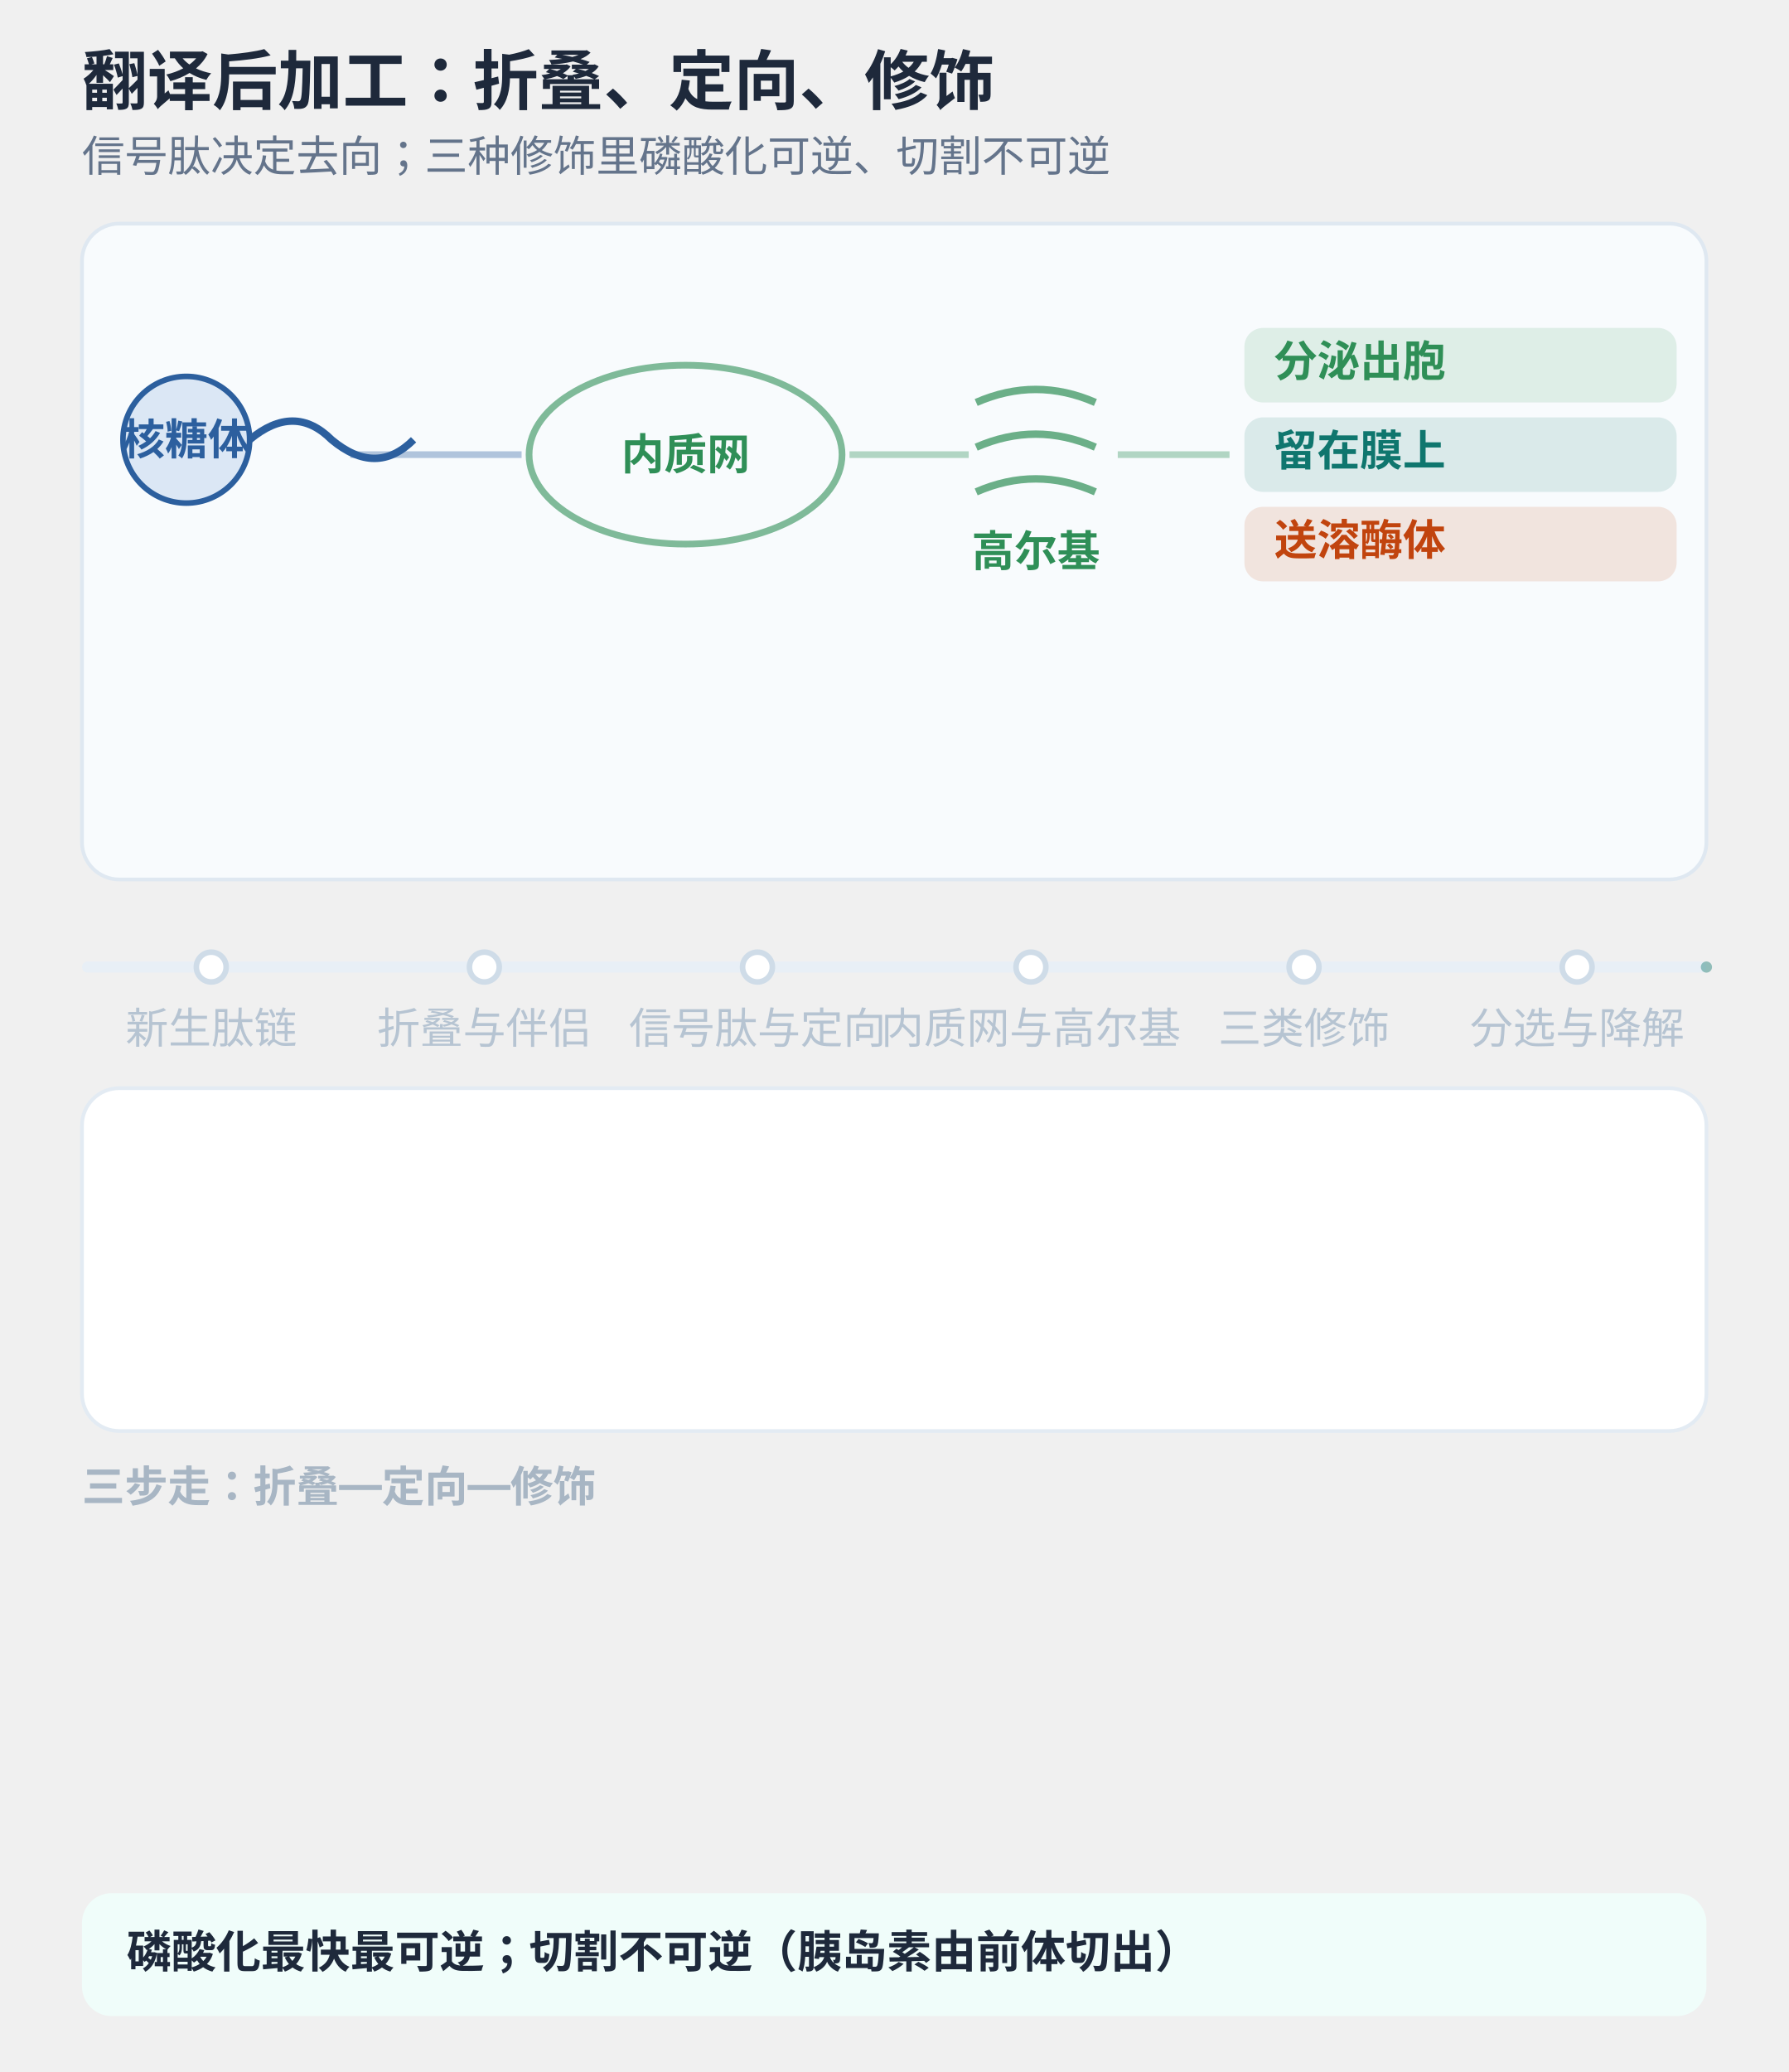
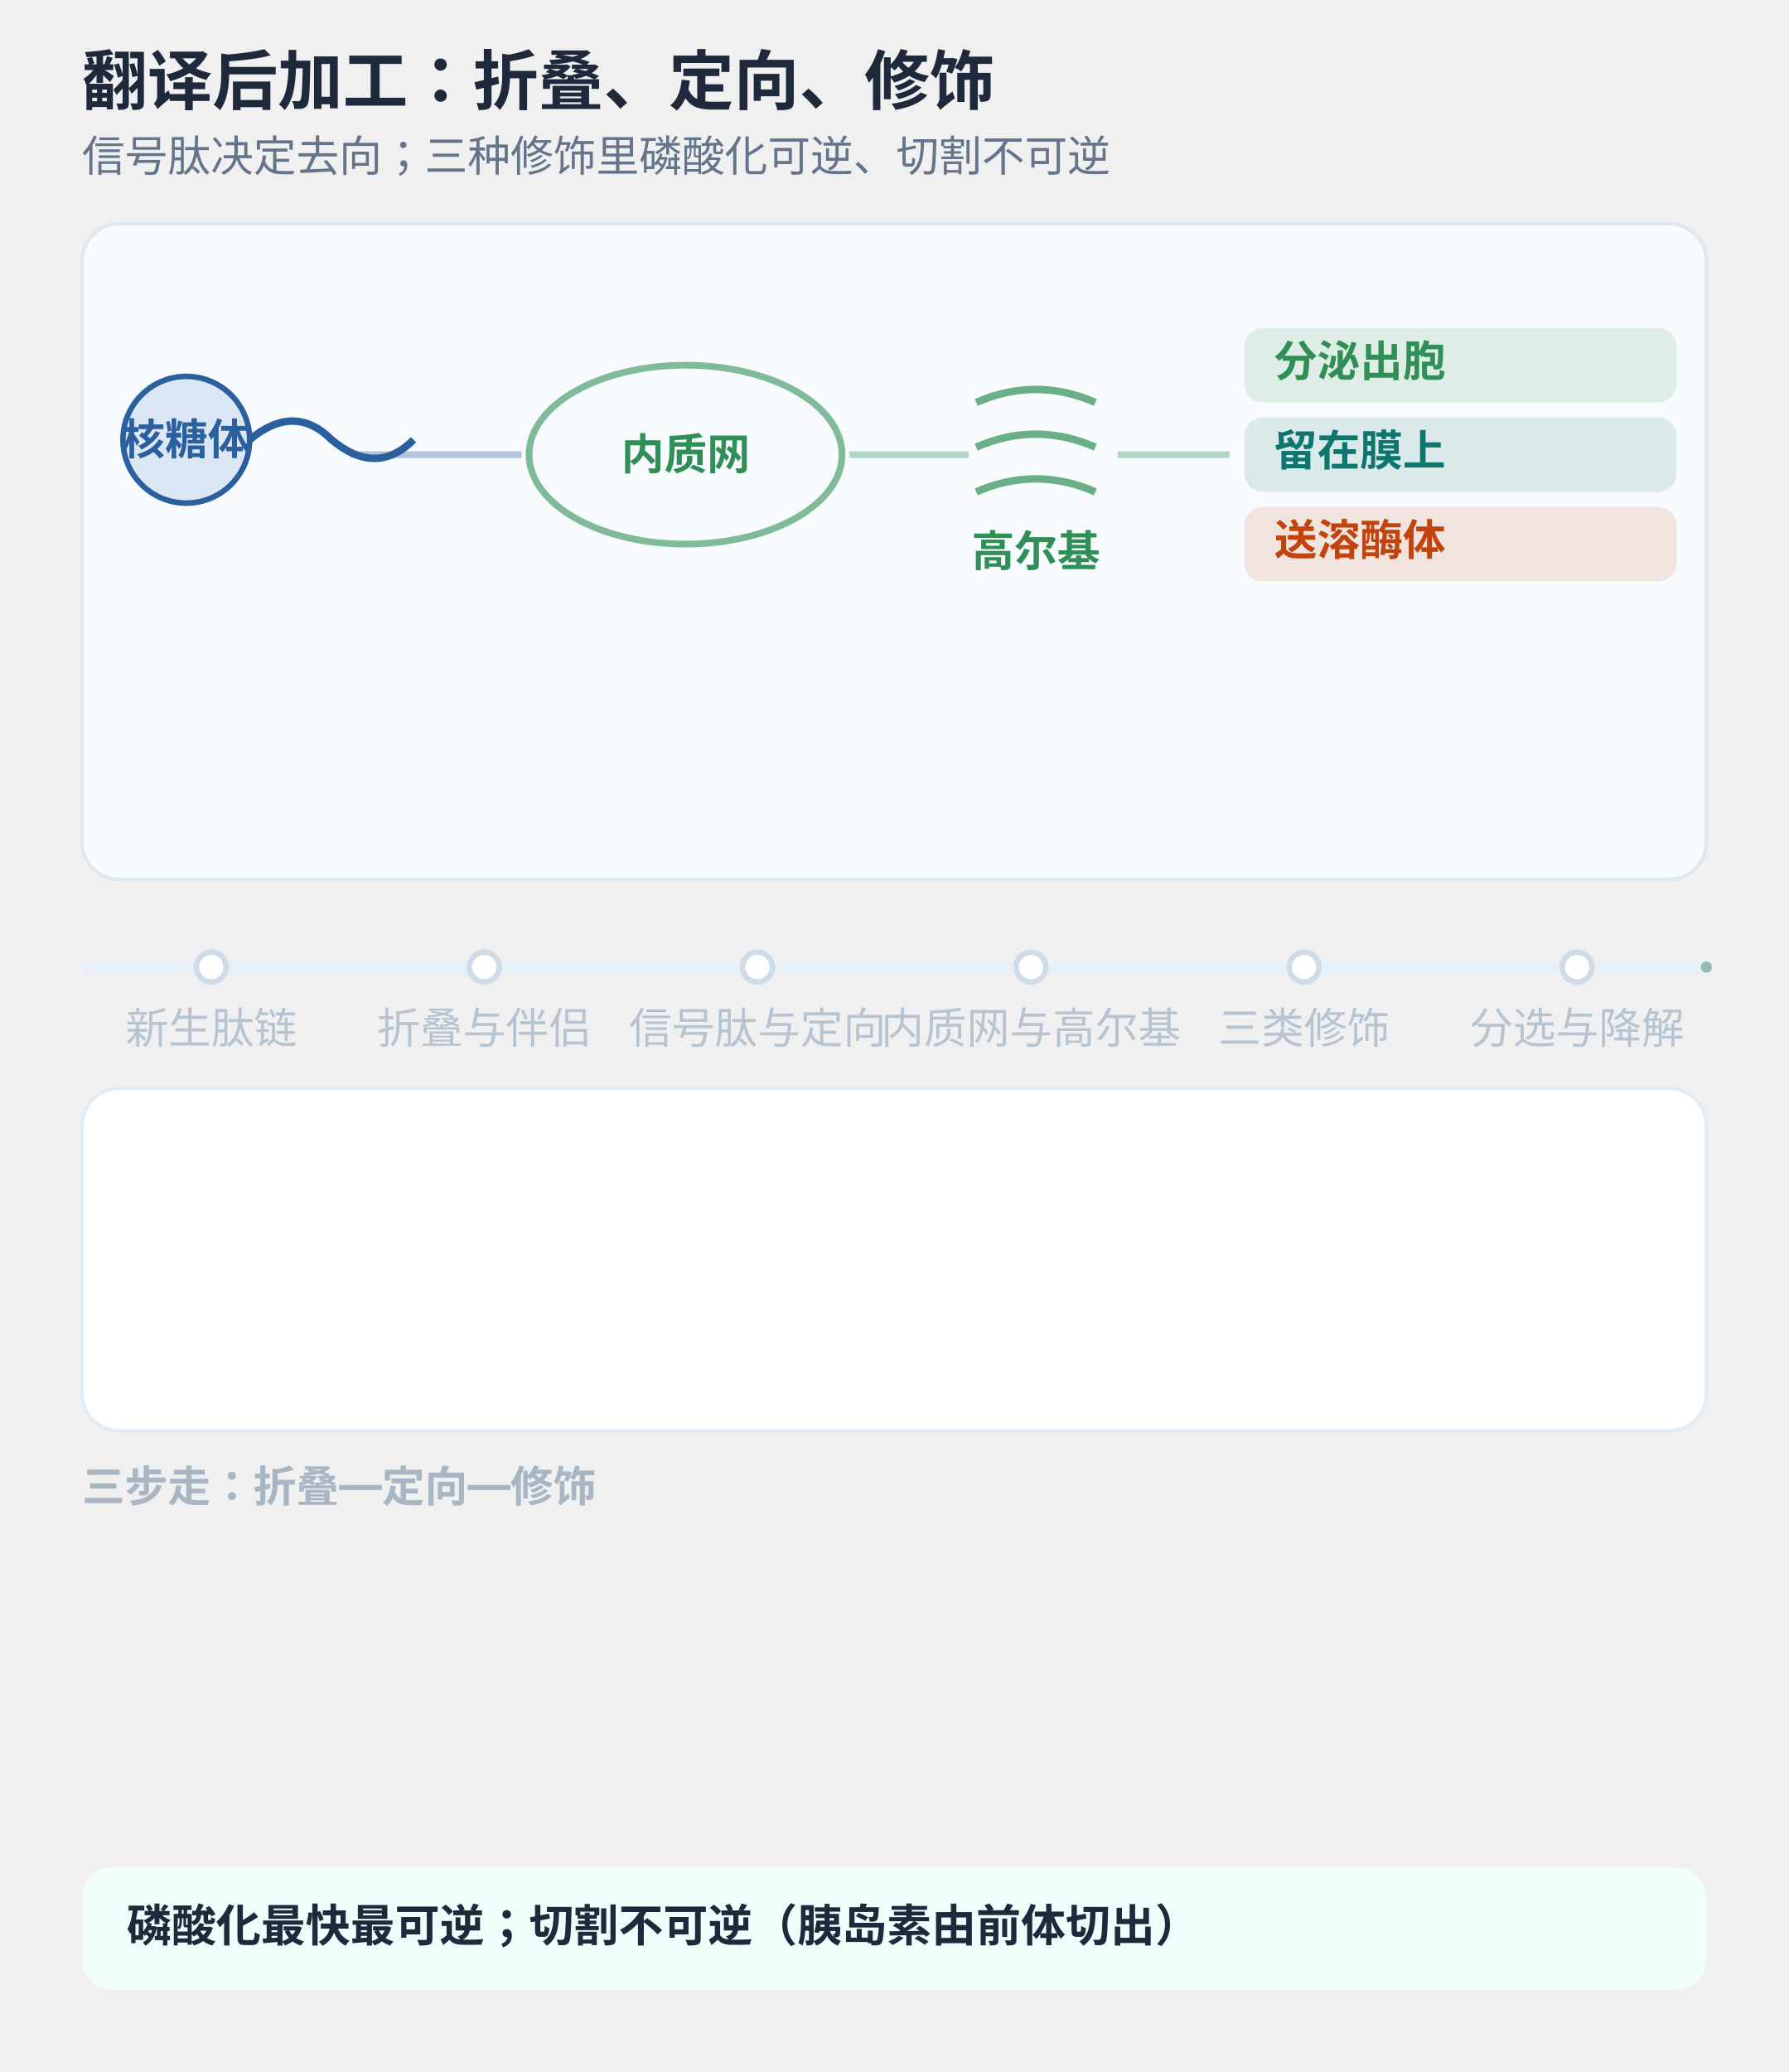
<svg xmlns="http://www.w3.org/2000/svg" viewBox="0 0 480 556" role="img" aria-labelledby="ft fd" style="background:#ffffff">
  <text x="22" y="28" font-size="17.5" font-weight="700" fill="#1e293b" font-family="-apple-system,'PingFang SC','Microsoft YaHei',sans-serif">翻译后加工：折叠、定向、修饰</text>
  <text x="22" y="46" font-size="11.5" fill="#64748b" font-family="-apple-system,'PingFang SC','Microsoft YaHei',sans-serif">信号肽决定去向；三种修饰里磷酸化可逆、切割不可逆</text>
  <rect x="22" y="60" width="436" height="176" rx="10" fill="#f8fbfd" stroke="#dfe8f1" stroke-width="1" />
  <circle cx="50" cy="118" r="17" fill="#dbe7f5" stroke="#2c5f9e" stroke-width="1.5" />
  <text x="50" y="122" font-size="11.5" fill="#2c5f9e" font-weight="700" text-anchor="middle" font-family="-apple-system,'PingFang SC','Microsoft YaHei',sans-serif">核糖体</text>
  <path d="M67,118 q12,-10 22,0 q12,10 22,0" fill="none" stroke="#2c5f9e" stroke-width="2" />
  <g opacity="0">
    <animate attributeName="opacity" values="1;1;0;0" keyTimes="0;0.15;0.151;1" dur="11.4s" repeatCount="indefinite" />
    <text x="68" y="100" font-size="11.5" fill="#2c5f9e" font-weight="700" text-anchor="start" font-family="-apple-system,'PingFang SC','Microsoft YaHei',sans-serif">新生肽链</text>
  </g>
  <ellipse cx="184" cy="122" rx="42" ry="24" fill="none" stroke="#2f8f57" stroke-width="1.8" opacity="0.6" />
  <text x="184" y="126" font-size="11.5" fill="#2f8f57" font-weight="700" text-anchor="middle" font-family="-apple-system,'PingFang SC','Microsoft YaHei',sans-serif">内质网</text>
  <path d="M262,108 q16,-7 32,0" fill="none" stroke="#2f8f57" stroke-width="2" opacity="0.7" />
  <path d="M262,120 q16,-7 32,0" fill="none" stroke="#2f8f57" stroke-width="2" opacity="0.7" />
  <path d="M262,132 q16,-7 32,0" fill="none" stroke="#2f8f57" stroke-width="2" opacity="0.7" />
  <text x="278" y="152" font-size="11.5" fill="#2f8f57" font-weight="700" text-anchor="middle" font-family="-apple-system,'PingFang SC','Microsoft YaHei',sans-serif">高尔基</text>
  <path d="M94,122 H140" stroke="#2c5f9e" stroke-width="1.8" opacity="0.35" />
  <path d="M228,122 H260" stroke="#2f8f57" stroke-width="1.8" opacity="0.35" />
  <path d="M300,122 H330" stroke="#2f8f57" stroke-width="1.8" opacity="0.35" />
  <rect x="334" y="88" width="116" height="20" rx="5" fill="#2f8f57" opacity="0.13" />
  <text x="342" y="101" font-size="11.5" fill="#2f8f57" font-weight="700" text-anchor="start" font-family="-apple-system,'PingFang SC','Microsoft YaHei',sans-serif">分泌出胞</text>
  <rect x="334" y="112" width="116" height="20" rx="5" fill="#0f766e" opacity="0.13" />
  <text x="342" y="125" font-size="11.5" fill="#0f766e" font-weight="700" text-anchor="start" font-family="-apple-system,'PingFang SC','Microsoft YaHei',sans-serif">留在膜上</text>
  <rect x="334" y="136" width="116" height="20" rx="5" fill="#c1440e" opacity="0.13" />
  <text x="342" y="149" font-size="11.5" fill="#c1440e" font-weight="700" text-anchor="start" font-family="-apple-system,'PingFang SC','Microsoft YaHei',sans-serif">送溶酶体</text>
  <g opacity="0">
    <animate attributeName="opacity" values="0;0;1;1;0;0" keyTimes="0;0.15;0.151;0.31;0.311;1" dur="11.4s" repeatCount="indefinite" />
    <text x="28" y="160" font-size="11.5" fill="#0f766e" font-weight="700" text-anchor="start" font-family="-apple-system,'PingFang SC','Microsoft YaHei',sans-serif">分子伴侣协助折叠</text>
    <text x="28" y="176" font-size="11.5" fill="#6b7c8d" font-weight="400" text-anchor="start" font-family="-apple-system,'PingFang SC','Microsoft YaHei',sans-serif">折叠错 → 泛素化降解</text>
  </g>
  <g opacity="0">
    <animate attributeName="opacity" values="0;0;1;1;0;0" keyTimes="0;0.31;0.311;0.47;0.471;1" dur="11.4s" repeatCount="indefinite" />
    <rect x="64" y="112" width="14" height="12" rx="3" fill="#c1440e" />
    <text x="84" y="166" font-size="11.5" fill="#c1440e" font-weight="700" text-anchor="start" font-family="-apple-system,'PingFang SC','Microsoft YaHei',sans-serif">N 端信号肽决定去向</text>
  </g>
  <g opacity="0">
    <animate attributeName="opacity" values="0;0;1;1;0;0" keyTimes="0;0.47;0.471;0.635;0.636;1" dur="11.4s" repeatCount="indefinite" />
    <text x="184" y="160" font-size="11.5" fill="#2f8f57" font-weight="700" text-anchor="middle" font-family="-apple-system,'PingFang SC','Microsoft YaHei',sans-serif">N-糖链</text>
    <text x="278" y="166" font-size="11.5" fill="#2f8f57" font-weight="700" text-anchor="middle" font-family="-apple-system,'PingFang SC','Microsoft YaHei',sans-serif">修剪 + O-糖链</text>
  </g>
  <g opacity="0">
    <animate attributeName="opacity" values="0;0;1;1;0;0" keyTimes="0;0.635;0.636;0.815;0.816;1" dur="11.4s" repeatCount="indefinite" />
    <rect x="26" y="192" width="100" height="32" rx="6" fill="#7b4bb7" opacity="0.13" />
    <text x="32" y="206" font-size="11.5" fill="#7b4bb7" font-weight="700" text-anchor="start" font-family="-apple-system,'PingFang SC','Microsoft YaHei',sans-serif">磷酸化</text>
    <text x="32" y="219" font-size="11.5" fill="#6b7c8d" font-weight="400" text-anchor="start" font-family="-apple-system,'PingFang SC','Microsoft YaHei',sans-serif">可逆开关</text>
  </g>
  <g opacity="0">
    <animate attributeName="opacity" values="0;0;1;1;0;0" keyTimes="0;0.635;0.636;0.815;0.816;1" dur="11.4s" repeatCount="indefinite" />
    <rect x="134" y="192" width="100" height="32" rx="6" fill="#2f8f57" opacity="0.13" />
    <text x="140" y="206" font-size="11.5" fill="#2f8f57" font-weight="700" text-anchor="start" font-family="-apple-system,'PingFang SC','Microsoft YaHei',sans-serif">糖基化</text>
    <text x="140" y="219" font-size="11.5" fill="#6b7c8d" font-weight="400" text-anchor="start" font-family="-apple-system,'PingFang SC','Microsoft YaHei',sans-serif">定向稳定</text>
  </g>
  <g opacity="0">
    <animate attributeName="opacity" values="0;0;1;1;0;0" keyTimes="0;0.635;0.636;0.815;0.816;1" dur="11.4s" repeatCount="indefinite" />
    <rect x="242" y="192" width="100" height="32" rx="6" fill="#c1440e" opacity="0.13" />
    <text x="248" y="206" font-size="11.5" fill="#c1440e" font-weight="700" text-anchor="start" font-family="-apple-system,'PingFang SC','Microsoft YaHei',sans-serif">切割</text>
    <text x="248" y="219" font-size="11.5" fill="#6b7c8d" font-weight="400" text-anchor="start" font-family="-apple-system,'PingFang SC','Microsoft YaHei',sans-serif">酶原激活</text>
  </g>
  <g opacity="0">
    <animate attributeName="opacity" values="0;0;1;1" keyTimes="0;0.815;0.816;1" dur="11.4s" repeatCount="indefinite" />
    <rect x="26" y="232" width="428" height="24" rx="6" fill="#c1440e" opacity="0.13" />
    <text x="34" y="248" font-size="11.5" fill="#c1440e" font-weight="700" text-anchor="start" font-family="-apple-system,'PingFang SC','Microsoft YaHei',sans-serif">泛素-蛋白酶体：质量控制，也是靶向药作用点</text>
  </g>
  <rect x="22" y="258" width="436" height="3" rx="1.5" fill="#e8eff6" />
  <path d="M22,259.5 H458" stroke="#0f766e" stroke-width="3" stroke-linecap="round" opacity="0.42" stroke-dasharray="436" stroke-dashoffset="436">
    <animate attributeName="stroke-dashoffset" values="436;0" keyTimes="0;1" dur="11.4s" repeatCount="indefinite" />
  </path>
  <circle cx="56.7" cy="259.5" r="4" fill="#ffffff" stroke="#cfdce8" stroke-width="1.5" />
  <g opacity="0">
    <animate attributeName="opacity" values="1;1;0;0" keyTimes="0;0.15;0.151;1" dur="11.4s" repeatCount="indefinite" />
    <circle cx="56.7" cy="259.5" r="5.5" fill="#2c5f9e" />
  </g>
  <g opacity="1">
    <animate attributeName="opacity" values="0.0;0.0;1.0;1.0" keyTimes="0;0.15;0.151;1" dur="11.4s" repeatCount="indefinite" />
    <text x="56.7" y="280" text-anchor="middle" font-size="11.5" fill="#b6c4d2" font-family="-apple-system,'PingFang SC','Microsoft YaHei',sans-serif">新生肽链</text>
  </g>
  <g opacity="0">
    <animate attributeName="opacity" values="1;1;0;0" keyTimes="0;0.15;0.151;1" dur="11.4s" repeatCount="indefinite" />
    <text x="56.7" y="280" text-anchor="middle" font-size="11.5" font-weight="700" fill="#2c5f9e" font-family="-apple-system,'PingFang SC','Microsoft YaHei',sans-serif">新生肽链</text>
  </g>
  <circle cx="130.0" cy="259.5" r="4" fill="#ffffff" stroke="#cfdce8" stroke-width="1.5" />
  <g opacity="0">
    <animate attributeName="opacity" values="0;0;1;1;0;0" keyTimes="0;0.15;0.151;0.31;0.311;1" dur="11.4s" repeatCount="indefinite" />
    <circle cx="130.0" cy="259.5" r="5.5" fill="#0f766e" />
  </g>
  <g opacity="1">
    <animate attributeName="opacity" values="1.0;1.0;0.0;0.0;1.0;1.0" keyTimes="0;0.15;0.151;0.31;0.311;1" dur="11.4s" repeatCount="indefinite" />
    <text x="130.0" y="280" text-anchor="middle" font-size="11.5" fill="#b6c4d2" font-family="-apple-system,'PingFang SC','Microsoft YaHei',sans-serif">折叠与伴侣</text>
  </g>
  <g opacity="0">
    <animate attributeName="opacity" values="0;0;1;1;0;0" keyTimes="0;0.15;0.151;0.31;0.311;1" dur="11.4s" repeatCount="indefinite" />
    <text x="130.0" y="280" text-anchor="middle" font-size="11.5" font-weight="700" fill="#0f766e" font-family="-apple-system,'PingFang SC','Microsoft YaHei',sans-serif">折叠与伴侣</text>
  </g>
  <circle cx="203.3" cy="259.5" r="4" fill="#ffffff" stroke="#cfdce8" stroke-width="1.5" />
  <g opacity="0">
    <animate attributeName="opacity" values="0;0;1;1;0;0" keyTimes="0;0.31;0.311;0.47;0.471;1" dur="11.4s" repeatCount="indefinite" />
    <circle cx="203.3" cy="259.5" r="5.5" fill="#c1440e" />
  </g>
  <g opacity="1">
    <animate attributeName="opacity" values="1.0;1.0;0.0;0.0;1.0;1.0" keyTimes="0;0.31;0.311;0.47;0.471;1" dur="11.4s" repeatCount="indefinite" />
    <text x="203.3" y="280" text-anchor="middle" font-size="11.5" fill="#b6c4d2" font-family="-apple-system,'PingFang SC','Microsoft YaHei',sans-serif">信号肽与定向</text>
  </g>
  <g opacity="0">
    <animate attributeName="opacity" values="0;0;1;1;0;0" keyTimes="0;0.31;0.311;0.47;0.471;1" dur="11.4s" repeatCount="indefinite" />
    <text x="203.3" y="280" text-anchor="middle" font-size="11.5" font-weight="700" fill="#c1440e" font-family="-apple-system,'PingFang SC','Microsoft YaHei',sans-serif">信号肽与定向</text>
  </g>
  <circle cx="276.7" cy="259.5" r="4" fill="#ffffff" stroke="#cfdce8" stroke-width="1.5" />
  <g opacity="0">
    <animate attributeName="opacity" values="0;0;1;1;0;0" keyTimes="0;0.47;0.471;0.635;0.636;1" dur="11.4s" repeatCount="indefinite" />
    <circle cx="276.7" cy="259.5" r="5.5" fill="#2f8f57" />
  </g>
  <g opacity="1">
    <animate attributeName="opacity" values="1.0;1.0;0.0;0.0;1.0;1.0" keyTimes="0;0.47;0.471;0.635;0.636;1" dur="11.4s" repeatCount="indefinite" />
    <text x="276.7" y="280" text-anchor="middle" font-size="11.5" fill="#b6c4d2" font-family="-apple-system,'PingFang SC','Microsoft YaHei',sans-serif">内质网与高尔基</text>
  </g>
  <g opacity="0">
    <animate attributeName="opacity" values="0;0;1;1;0;0" keyTimes="0;0.47;0.471;0.635;0.636;1" dur="11.4s" repeatCount="indefinite" />
    <text x="276.7" y="280" text-anchor="middle" font-size="11.5" font-weight="700" fill="#2f8f57" font-family="-apple-system,'PingFang SC','Microsoft YaHei',sans-serif">内质网与高尔基</text>
  </g>
  <circle cx="350.0" cy="259.5" r="4" fill="#ffffff" stroke="#cfdce8" stroke-width="1.5" />
  <g opacity="0">
    <animate attributeName="opacity" values="0;0;1;1;0;0" keyTimes="0;0.635;0.636;0.815;0.816;1" dur="11.4s" repeatCount="indefinite" />
    <circle cx="350.0" cy="259.5" r="5.5" fill="#7b4bb7" />
  </g>
  <g opacity="1">
    <animate attributeName="opacity" values="1.0;1.0;0.0;0.0;1.0;1.0" keyTimes="0;0.635;0.636;0.815;0.816;1" dur="11.4s" repeatCount="indefinite" />
    <text x="350.0" y="280" text-anchor="middle" font-size="11.5" fill="#b6c4d2" font-family="-apple-system,'PingFang SC','Microsoft YaHei',sans-serif">三类修饰</text>
  </g>
  <g opacity="0">
    <animate attributeName="opacity" values="0;0;1;1;0;0" keyTimes="0;0.635;0.636;0.815;0.816;1" dur="11.4s" repeatCount="indefinite" />
    <text x="350.0" y="280" text-anchor="middle" font-size="11.5" font-weight="700" fill="#7b4bb7" font-family="-apple-system,'PingFang SC','Microsoft YaHei',sans-serif">三类修饰</text>
  </g>
  <circle cx="423.3" cy="259.5" r="4" fill="#ffffff" stroke="#cfdce8" stroke-width="1.5" />
  <g opacity="0">
    <animate attributeName="opacity" values="0;0;1;1" keyTimes="0;0.815;0.816;1" dur="11.4s" repeatCount="indefinite" />
    <circle cx="423.3" cy="259.5" r="5.5" fill="#c1440e" />
  </g>
  <g opacity="1">
    <animate attributeName="opacity" values="1.0;1.0;0.0;0.0" keyTimes="0;0.815;0.816;1" dur="11.4s" repeatCount="indefinite" />
    <text x="423.3" y="280" text-anchor="middle" font-size="11.5" fill="#b6c4d2" font-family="-apple-system,'PingFang SC','Microsoft YaHei',sans-serif">分选与降解</text>
  </g>
  <g opacity="0">
    <animate attributeName="opacity" values="0;0;1;1" keyTimes="0;0.815;0.816;1" dur="11.4s" repeatCount="indefinite" />
    <text x="423.3" y="280" text-anchor="middle" font-size="11.5" font-weight="700" fill="#c1440e" font-family="-apple-system,'PingFang SC','Microsoft YaHei',sans-serif">分选与降解</text>
  </g>
  <rect x="22" y="292" width="436" height="92" rx="10" fill="#ffffff" stroke="#e3ebf3" stroke-width="1" />
  <g opacity="0">
    <animate attributeName="opacity" values="1;1;0;0" keyTimes="0;0.15;0.151;1" dur="11.4s" repeatCount="indefinite" />
    <rect x="22" y="293" width="3" height="90" fill="#2c5f9e" opacity="0.85" />
    <text x="40" y="318" font-size="11.5" fill="#a8b6c4" font-weight="700" font-family="-apple-system,'PingFang SC','Microsoft YaHei',sans-serif">因为</text>
    <text x="78" y="318" font-size="12.5" fill="#6b7c8d" font-family="-apple-system,'PingFang SC','Microsoft YaHei',sans-serif">翻译始于胞质核糖体，新生肽链尚无活性</text>
    <text x="40" y="354" font-size="11.5" fill="#2c5f9e" font-weight="700" font-family="-apple-system,'PingFang SC','Microsoft YaHei',sans-serif">所以</text>
    <text x="78" y="354" font-size="14.5" fill="#2c5f9e" font-weight="700" font-family="-apple-system,'PingFang SC','Microsoft YaHei',sans-serif">必须经过折叠与修饰才能成为功能蛋白</text>
  </g>
  <g opacity="0">
    <animate attributeName="opacity" values="0;0;1;1;0;0" keyTimes="0;0.15;0.151;0.31;0.311;1" dur="11.4s" repeatCount="indefinite" />
    <rect x="22" y="293" width="3" height="90" fill="#0f766e" opacity="0.85" />
    <text x="40" y="318" font-size="11.5" fill="#a8b6c4" font-weight="700" font-family="-apple-system,'PingFang SC','Microsoft YaHei',sans-serif">因为</text>
    <text x="78" y="318" font-size="12.5" fill="#6b7c8d" font-family="-apple-system,'PingFang SC','Microsoft YaHei',sans-serif">分子伴侣（HSP70/HSP60）帮助正确折叠，防止聚集</text>
    <text x="40" y="354" font-size="11.5" fill="#0f766e" font-weight="700" font-family="-apple-system,'PingFang SC','Microsoft YaHei',sans-serif">所以</text>
    <text x="78" y="354" font-size="14.5" fill="#0f766e" font-weight="700" font-family="-apple-system,'PingFang SC','Microsoft YaHei',sans-serif">折叠错误 → 泛素化降解；持续错误 → 内质网应激</text>
  </g>
  <g opacity="0">
    <animate attributeName="opacity" values="0;0;1;1;0;0" keyTimes="0;0.31;0.311;0.47;0.471;1" dur="11.4s" repeatCount="indefinite" />
    <rect x="22" y="293" width="3" height="90" fill="#c1440e" opacity="0.85" />
    <text x="40" y="318" font-size="11.5" fill="#a8b6c4" font-weight="700" font-family="-apple-system,'PingFang SC','Microsoft YaHei',sans-serif">因为</text>
    <text x="78" y="318" font-size="12.5" fill="#6b7c8d" font-family="-apple-system,'PingFang SC','Microsoft YaHei',sans-serif">N 端信号肽引导核糖体到内质网，边合成边进入</text>
    <text x="40" y="354" font-size="11.5" fill="#c1440e" font-weight="700" font-family="-apple-system,'PingFang SC','Microsoft YaHei',sans-serif">所以</text>
    <text x="78" y="354" font-size="14.5" fill="#c1440e" font-weight="700" font-family="-apple-system,'PingFang SC','Microsoft YaHei',sans-serif">有信号肽 → 分泌型/膜蛋白；无 → 留在胞质</text>
  </g>
  <g opacity="0">
    <animate attributeName="opacity" values="0;0;1;1;0;0" keyTimes="0;0.47;0.471;0.635;0.636;1" dur="11.4s" repeatCount="indefinite" />
    <rect x="22" y="293" width="3" height="90" fill="#2f8f57" opacity="0.85" />
    <text x="40" y="318" font-size="11.5" fill="#a8b6c4" font-weight="700" font-family="-apple-system,'PingFang SC','Microsoft YaHei',sans-serif">因为</text>
    <text x="78" y="318" font-size="12.5" fill="#6b7c8d" font-family="-apple-system,'PingFang SC','Microsoft YaHei',sans-serif">内质网加 N-糖链，高尔基进一步修剪并加 O-糖链</text>
    <text x="40" y="354" font-size="11.5" fill="#2f8f57" font-weight="700" font-family="-apple-system,'PingFang SC','Microsoft YaHei',sans-serif">所以</text>
    <text x="78" y="354" font-size="14.5" fill="#2f8f57" font-weight="700" font-family="-apple-system,'PingFang SC','Microsoft YaHei',sans-serif">糖基化影响折叠、稳定性与识别；高尔基是分拣站</text>
  </g>
  <g opacity="0">
    <animate attributeName="opacity" values="0;0;1;1;0;0" keyTimes="0;0.635;0.636;0.815;0.816;1" dur="11.4s" repeatCount="indefinite" />
    <rect x="22" y="293" width="3" height="90" fill="#7b4bb7" opacity="0.85" />
    <text x="40" y="318" font-size="11.5" fill="#a8b6c4" font-weight="700" font-family="-apple-system,'PingFang SC','Microsoft YaHei',sans-serif">因为</text>
    <text x="78" y="318" font-size="12.5" fill="#6b7c8d" font-family="-apple-system,'PingFang SC','Microsoft YaHei',sans-serif">磷酸化（可逆开关）、糖基化（定向与稳定）、切割（酶原激活）</text>
    <text x="40" y="354" font-size="11.5" fill="#7b4bb7" font-weight="700" font-family="-apple-system,'PingFang SC','Microsoft YaHei',sans-serif">所以</text>
    <text x="78" y="354" font-size="14.5" fill="#7b4bb7" font-weight="700" font-family="-apple-system,'PingFang SC','Microsoft YaHei',sans-serif">磷酸化最快最可逆；切割不可逆，如胰岛素由前体切出</text>
  </g>
  <g opacity="0">
    <animate attributeName="opacity" values="0;0;1;1" keyTimes="0;0.815;0.816;1" dur="11.4s" repeatCount="indefinite" />
    <rect x="22" y="293" width="3" height="90" fill="#c1440e" opacity="0.85" />
    <text x="40" y="318" font-size="11.5" fill="#a8b6c4" font-weight="700" font-family="-apple-system,'PingFang SC','Microsoft YaHei',sans-serif">因为</text>
    <text x="78" y="318" font-size="12.5" fill="#6b7c8d" font-family="-apple-system,'PingFang SC','Microsoft YaHei',sans-serif">按信号分送溶酶体、膜、分泌；错误蛋白走泛素-蛋白酶体</text>
    <text x="40" y="354" font-size="11.5" fill="#c1440e" font-weight="700" font-family="-apple-system,'PingFang SC','Microsoft YaHei',sans-serif">所以</text>
    <text x="78" y="354" font-size="14.5" fill="#c1440e" font-weight="700" font-family="-apple-system,'PingFang SC','Microsoft YaHei',sans-serif">泛素-蛋白酶体是质量控制系统，也是靶向药的作用点</text>
  </g>
  <text x="22" y="403" font-size="11.5" fill="#a8b6c4" font-weight="700" text-anchor="start" font-family="-apple-system,'PingFang SC','Microsoft YaHei',sans-serif">三步走：折叠—定向—修饰</text>
  <g opacity="0">
    <animate attributeName="opacity" values="0;0;1;1;0;0" keyTimes="0;0.15;0.151;0.31;0.311;1" dur="11.4s" repeatCount="indefinite" />
    <rect x="22" y="413" width="3" height="15" rx="1.5" fill="#0f766e" />
    <text x="34" y="424" font-size="12.5" fill="#0f766e" font-weight="700" text-anchor="start" font-family="-apple-system,'PingFang SC','Microsoft YaHei',sans-serif">折叠</text>
    <text x="104" y="424" font-size="12" fill="#6b7c8d" font-weight="400" text-anchor="start" font-family="-apple-system,'PingFang SC','Microsoft YaHei',sans-serif">伴侣协助；错了就降解</text>
  </g>
  <g opacity="0">
    <animate attributeName="opacity" values="0;0;1;1;0;0" keyTimes="0;0.31;0.311;0.47;0.471;1" dur="11.4s" repeatCount="indefinite" />
    <rect x="22" y="436" width="3" height="15" rx="1.5" fill="#c1440e" />
    <text x="34" y="447" font-size="12.5" fill="#c1440e" font-weight="700" text-anchor="start" font-family="-apple-system,'PingFang SC','Microsoft YaHei',sans-serif">定向</text>
    <text x="104" y="447" font-size="12" fill="#6b7c8d" font-weight="400" text-anchor="start" font-family="-apple-system,'PingFang SC','Microsoft YaHei',sans-serif">信号肽决定去哪</text>
  </g>
  <g opacity="0">
    <animate attributeName="opacity" values="0;0;1;1;0;0" keyTimes="0;0.47;0.471;0.635;0.636;1" dur="11.4s" repeatCount="indefinite" />
    <rect x="22" y="459" width="3" height="15" rx="1.5" fill="#2f8f57" />
    <text x="34" y="470" font-size="12.5" fill="#2f8f57" font-weight="700" text-anchor="start" font-family="-apple-system,'PingFang SC','Microsoft YaHei',sans-serif">糖基化</text>
    <text x="104" y="470" font-size="12" fill="#6b7c8d" font-weight="400" text-anchor="start" font-family="-apple-system,'PingFang SC','Microsoft YaHei',sans-serif">内质网加、高尔基修</text>
  </g>
  <g opacity="0">
    <animate attributeName="opacity" values="0;0;1;1;0;0" keyTimes="0;0.635;0.636;0.815;0.816;1" dur="11.4s" repeatCount="indefinite" />
    <rect x="22" y="482" width="3" height="15" rx="1.5" fill="#c1440e" />
    <text x="34" y="493" font-size="12.5" fill="#c1440e" font-weight="700" text-anchor="start" font-family="-apple-system,'PingFang SC','Microsoft YaHei',sans-serif">切割</text>
    <text x="104" y="493" font-size="12" fill="#6b7c8d" font-weight="400" text-anchor="start" font-family="-apple-system,'PingFang SC','Microsoft YaHei',sans-serif">酶原激活，不可逆</text>
  </g>
-   <rect x="22" y="508" width="436" height="33" rx="8" fill="#f0fdfa" />
-   <text x="34" y="528" font-size="12" fill="#1e293b" font-weight="700" text-anchor="start" font-family="-apple-system,'PingFang SC','Microsoft YaHei',sans-serif">磷酸化最快最可逆；切割不可逆（胰岛素由前体切出）</text>
+   <rect x="22" y="501" width="436" height="33" rx="8" fill="#f0fdfa" />
+   <text x="34" y="521" font-size="12" fill="#1e293b" font-weight="700" text-anchor="start" font-family="-apple-system,'PingFang SC','Microsoft YaHei',sans-serif">磷酸化最快最可逆；切割不可逆（胰岛素由前体切出）</text>
</svg>
